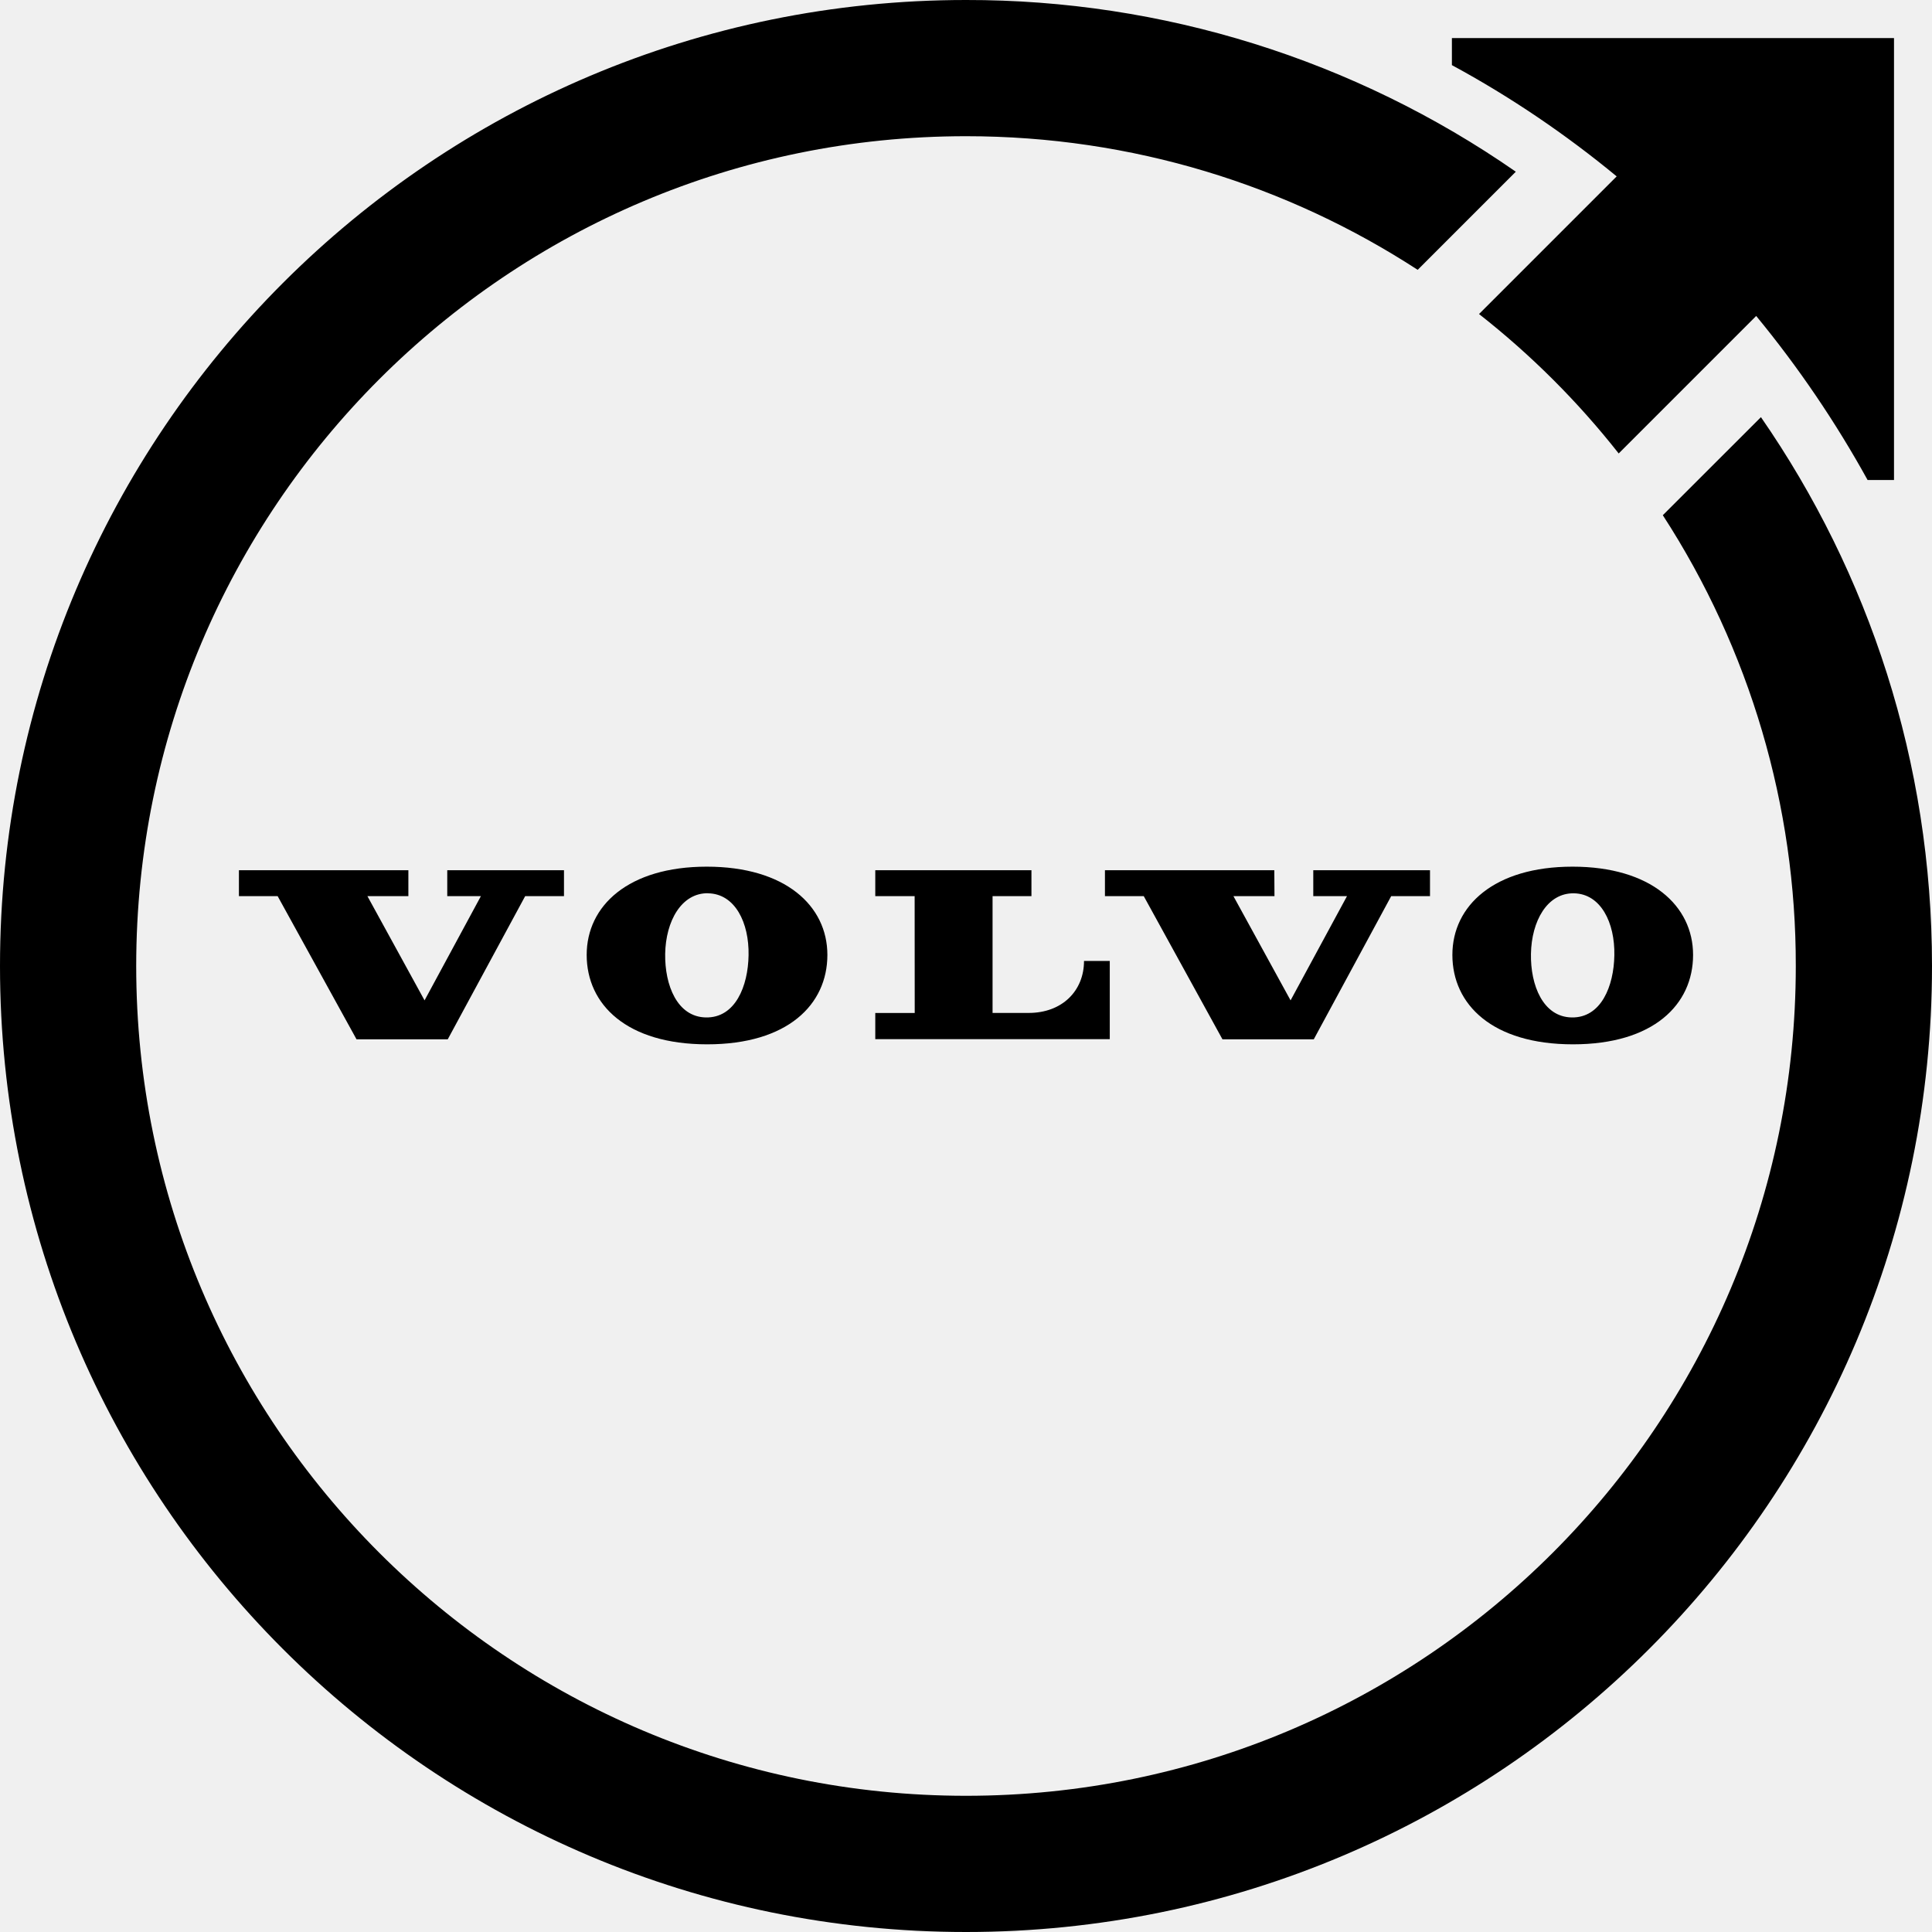
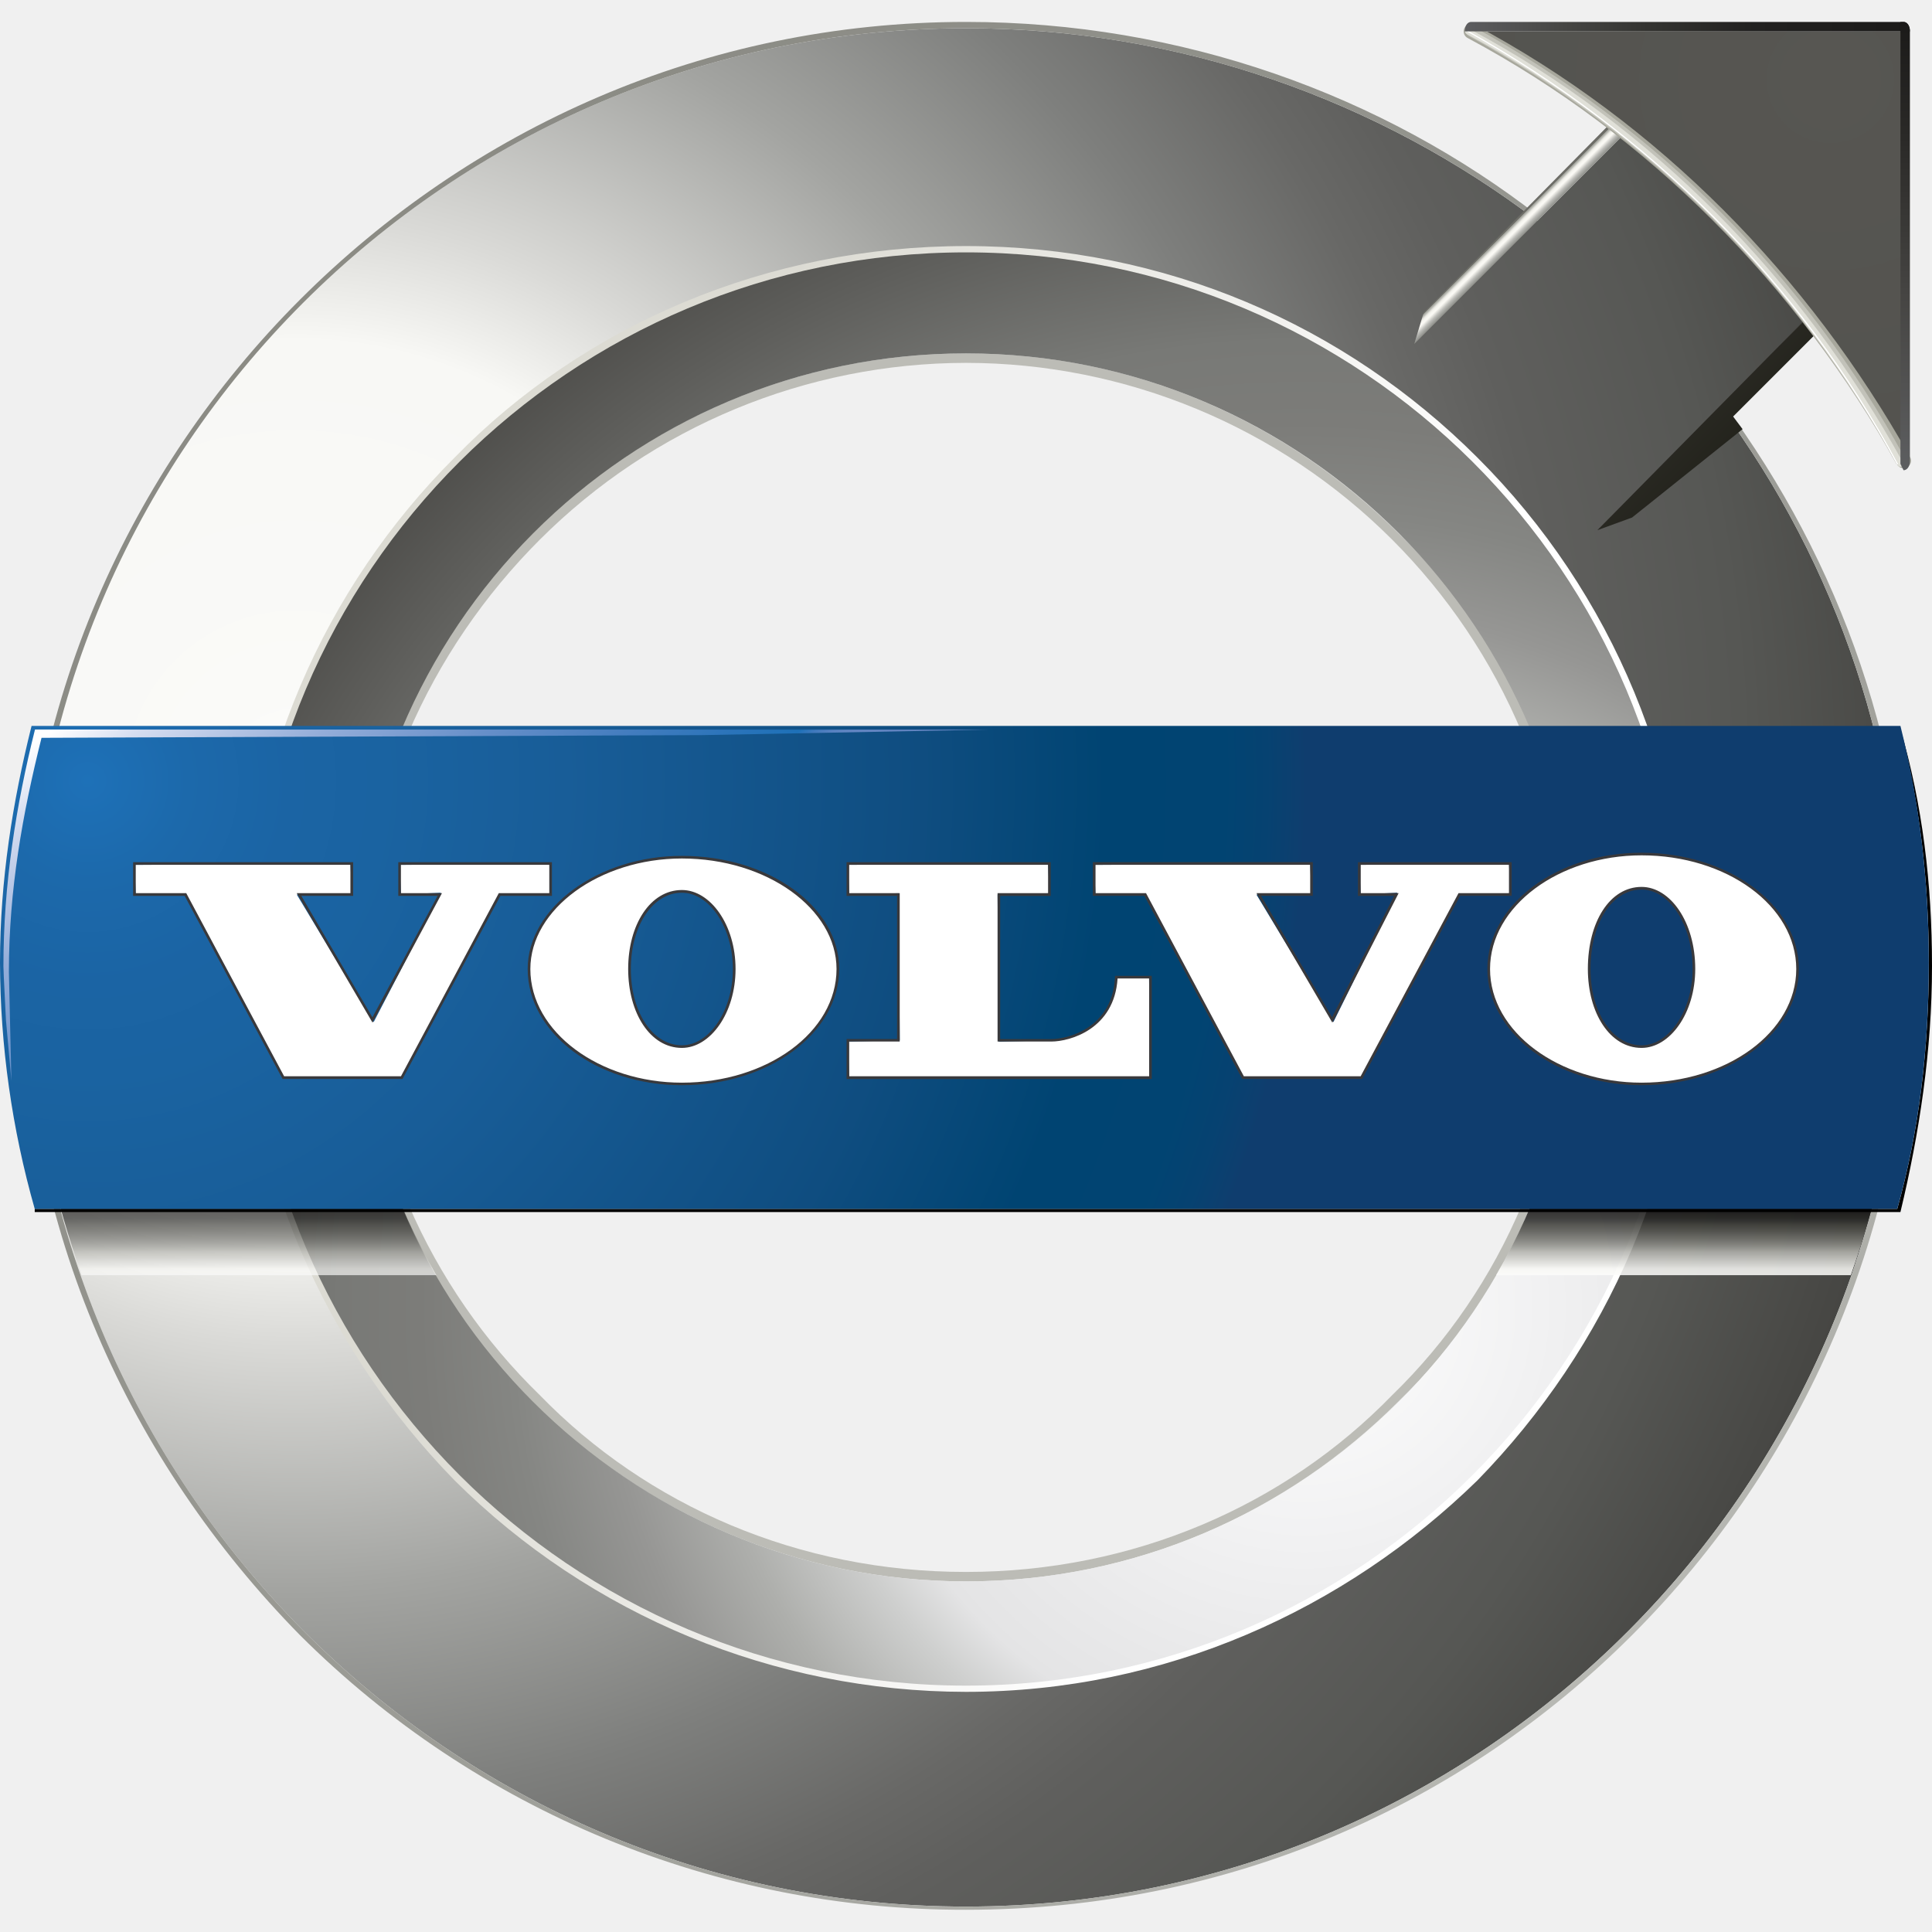
- <svg xmlns="http://www.w3.org/2000/svg" role="img" viewBox="0 0 24 24">
-   <path d="M10.873 12.584h.49l-.001-1.452h-.489v-.322h1.94v.322h-.483v1.451h.449c.415 0 .687-.274.687-.646h.32v.972h-2.913v-.325zm4.313.327h1.134l.962-1.779h.482v-.322h-1.45v.322h.419l-.701 1.295-.71-1.295h.51l-.002-.322h-2.104v.322h.482l.978 1.779zM5.073 10.81H2.968v.322h.481l.98 1.779h1.133l.962-1.779h.482v-.322h-1.45v.322h.418l-.7 1.295-.71-1.295h.509v-.322zm3.707-.044c.975 0 1.498.486 1.498 1.096 0 .618-.494 1.111-1.493 1.111-.999 0-1.497-.493-1.497-1.111 0-.61.517-1.096 1.492-1.096zm.017.33c-.333-.005-.527.348-.534.753-.006.39.15.784.506.79.366.007.524-.39.53-.772.008-.405-.168-.764-.502-.77zm10.738-.33c.974 0 1.497.486 1.497 1.096 0 .618-.493 1.111-1.492 1.111-1 0-1.498-.493-1.498-1.111 0-.61.518-1.096 1.493-1.096zm-.517 1.083c-.007.39.15.784.506.79.366.007.524-.39.53-.772.008-.405-.168-.764-.502-.77-.333-.006-.527.347-.534.752zm2.857-6.667L20.656 6.4A10.26 10.26 0 0 1 22.308 12c0 5.693-4.615 10.308-10.308 10.308S1.692 17.693 1.692 12 6.307 1.692 12 1.692c2.07 0 3.996.61 5.611 1.66l1.219-1.219A11.944 11.944 0 0 0 12 0C5.373 0 0 5.373 0 12s5.373 12 12 12 12-5.373 12-12c0-2.533-.785-4.882-2.125-6.818zM18.036.472v.337c.728.394 1.413.859 2.047 1.382l-1.71 1.71a10.29 10.29 0 0 1 1.735 1.732l1.708-1.708c.524.636.989 1.322 1.384 2.038h.328V.473h-5.492z" />
+ <svg xmlns="http://www.w3.org/2000/svg" width="800px" height="800px" viewBox="0 -0.5 44.064 44.064">
+   <path d="M22.032 7.56c3.888 0 7.344 1.584 9.864 4.104C34.488 14.184 36 17.712 36 21.6c0 3.815-1.512 7.344-4.104 9.863-2.521 2.521-5.977 4.104-9.864 4.104-3.888 0-7.344-1.584-9.936-4.104-2.521-2.52-4.104-6.048-4.104-9.863 0-3.889 1.584-7.416 4.104-9.937 2.592-2.519 6.048-4.103 9.936-4.103zm0 .216a13.77 13.77 0 0 0-9.72 4.032c-2.521 2.52-4.104 5.976-4.104 9.792 0 3.815 1.584 7.271 4.104 9.72 2.448 2.52 5.903 4.032 9.72 4.032 3.816 0 7.272-1.513 9.72-4.032 2.521-2.448 4.032-5.904 4.032-9.72 0-3.816-1.512-7.272-4.032-9.792a13.768 13.768 0 0 0-9.72-4.032z" fill="#bcbcb6" />
+   <radialGradient id="a" cx="-1039.188" cy="1145.92" r="44.665" gradientTransform="matrix(1 0 0 -1 1045.93 1163.232)" gradientUnits="userSpaceOnUse">
+     <stop offset="0" stop-color="#ffffff" />
+     <stop offset=".041" stop-color="#fafaf8" />
+     <stop offset=".225" stop-color="#f8f8f5" />
+     <stop offset=".287" stop-color="#dadad7" />
+     <stop offset=".413" stop-color="#a3a4a1" />
+     <stop offset=".52" stop-color="#7e7f7d" />
+     <stop offset=".6" stop-color="#686866" />
+     <stop offset=".646" stop-color="#5f5f5d" />
+     <stop offset=".739" stop-color="#565754" />
+     <stop offset=".899" stop-color="#3b3a37" />
+     <stop offset="1" />
+   </radialGradient>
+   <path d="M22.032.144c4.896 0 9.432 1.655 13.032 4.392L37.44 2.16l4.176 4.176-2.376 2.448c2.664 3.6 4.176 7.992 4.176 12.744 0 11.808-9.576 21.456-21.384 21.456S.648 33.336.648 21.528C.648 9.719 10.224.144 22.032.144zm0 5.04c-9 0-16.344 7.344-16.344 16.344 0 9.072 7.344 16.344 16.344 16.344S38.376 30.6 38.376 21.528c0-9-7.344-16.344-16.344-16.344z" fill="url(#a)" />
+   <linearGradient id="b" gradientUnits="userSpaceOnUse" x1="-1032.338" y1="1144.546" x2="-1016.324" y2="1139.032" gradientTransform="matrix(1 0 0 -1 1045.93 1163.232)">
+     <stop offset="0" stop-color="#dcdbd3" />
+     <stop offset="1" stop-color="#ffffff" />
+   </linearGradient>
+   <path d="M22.032 5.112c4.536 0 8.64 1.8 11.664 4.824A16.422 16.422 0 0 1 38.52 21.6c0 4.535-1.872 8.64-4.824 11.664-3.024 2.951-7.128 4.823-11.664 4.823a16.555 16.555 0 0 1-11.664-4.823C7.416 30.24 5.544 26.135 5.544 21.6c0-4.608 1.872-8.713 4.824-11.664 2.952-3.024 7.128-4.824 11.664-4.824zm0 .216c-4.464 0-8.568 1.8-11.52 4.752S5.76 17.064 5.76 21.6c0 4.464 1.8 8.567 4.752 11.52 2.951 2.88 7.056 4.752 11.52 4.752 4.464 0 8.568-1.872 11.521-4.752a16.28 16.28 0 0 0 4.752-11.52c0-4.536-1.801-8.568-4.752-11.521a16.283 16.283 0 0 0-11.521-4.751z" fill="url(#b)" />
+   <radialGradient id="c" cx="-1011.188" cy="1127.921" r="49.019" gradientTransform="matrix(1 0 0 -1 1045.93 1163.232)" gradientUnits="userSpaceOnUse">
+     <stop offset="0" stop-color="#bbbcb7" />
+     <stop offset="1" stop-color="#808079" />
+   </radialGradient>
+   <path d="M22.032 0c4.896 0 9.504 1.656 13.104 4.464l-.072.072A21.524 21.524 0 0 0 22.032.144C10.224.144.648 9.719.648 21.528c0 11.808 9.576 21.456 21.384 21.456s21.384-9.648 21.384-21.456c0-4.752-1.512-9.145-4.176-12.744l.072-.072c2.664 3.601 4.248 7.992 4.248 12.816 0 5.976-2.448 11.376-6.336 15.264-3.889 3.889-9.216 6.265-15.192 6.265A21.44 21.44 0 0 1 6.84 36.792C2.952 32.832.504 27.504.504 21.528c0-5.904 2.448-11.304 6.336-15.192C10.728 2.448 16.056 0 22.032 0z" fill="url(#c)" />
+   <radialGradient id="d" cx="-1016.187" cy="1133.921" r="34.422" gradientTransform="matrix(1 0 0 -1 1045.93 1163.232)" gradientUnits="userSpaceOnUse">
+     <stop offset="0" stop-color="#ffffff" />
+     <stop offset=".157" stop-color="#f1f1f2" />
+     <stop offset=".298" stop-color="#e4e4e5" />
+     <stop offset=".335" stop-color="#cecfce" />
+     <stop offset=".4" stop-color="#aeafac" />
+     <stop offset=".464" stop-color="#969694" />
+     <stop offset=".526" stop-color="#858683" />
+     <stop offset=".586" stop-color="#7c7c79" />
+     <stop offset=".64" stop-color="#787976" />
+     <stop offset=".738" stop-color="#5e5e5b" />
+     <stop offset=".846" stop-color="#43423f" />
+     <stop offset=".937" stop-color="#1f1f1e" />
+     <stop offset="1" />
+   </radialGradient>
+   <path d="M22.032 5.256c9 0 16.344 7.272 16.344 16.345 0 9-7.344 16.344-16.344 16.344S5.688 30.6 5.688 21.6c0-9.072 7.344-16.344 16.344-16.344zm0 2.304c-7.704 0-13.968 6.264-13.968 14.04 0 7.703 6.264 13.968 13.968 13.968S36 29.303 36 21.6c0-7.776-6.264-14.04-13.968-14.04z" fill="url(#d)" />
+   <linearGradient id="e" gradientUnits="userSpaceOnUse" x1="-1043.357" y1="1136.424" x2="-1043.357" y2="1136.545" gradientTransform="matrix(1 0 0 -1 1045.93 1163.232)">
+     <stop offset="0" stop-color="#ffffff" />
+     <stop offset=".17" stop-color="#f8f8f5" />
+     <stop offset=".427" stop-color="#b1b1ac" />
+     <stop offset=".435" stop-color="#adaea8" />
+     <stop offset=".534" stop-color="#898984" />
+     <stop offset=".633" stop-color="#6c6c67" />
+     <stop offset=".731" stop-color="#53534e" />
+     <stop offset=".825" stop-color="#3e3e3a" />
+     <stop offset=".916" stop-color="#252523" />
+     <stop offset="1" stop-color="#1b1a19" />
+   </linearGradient>
+   <path d="M2.494 26.717c0 .021.005.039.016.057.009.017.024.024.046.024.016 0 .03-.004.047-.012a.237.237 0 0 0 .05-.036v-.159c-.06.01-.101.024-.124.045a.108.108 0 0 0-.035.081z" opacity=".67" fill="url(#e)" />
+   <linearGradient id="f" gradientUnits="userSpaceOnUse" x1="-1040.338" y1="1136.88" x2="-1040.338" y2="1136.929" gradientTransform="matrix(1 0 0 -1 1045.93 1163.232)">
+     <stop offset="0" stop-color="#ffffff" />
+     <stop offset=".17" stop-color="#f8f8f5" />
+     <stop offset=".427" stop-color="#b1b1ac" />
+     <stop offset=".435" stop-color="#adaea8" />
+     <stop offset=".534" stop-color="#898984" />
+     <stop offset=".633" stop-color="#6c6c67" />
+     <stop offset=".731" stop-color="#53534e" />
+     <stop offset=".825" stop-color="#3e3e3a" />
+     <stop offset=".916" stop-color="#252523" />
+     <stop offset="1" stop-color="#1b1a19" />
+   </linearGradient>
+   <path opacity=".67" fill="url(#f)" d="M5.542 26.262h.101v.085h-.101z" />
+   <linearGradient id="g" gradientUnits="userSpaceOnUse" x1="-1040.338" y1="1136.776" x2="-1040.338" y2="1136.827" gradientTransform="matrix(1 0 0 -1 1045.93 1163.232)">
+     <stop offset="0" stop-color="#ffffff" />
+     <stop offset=".17" stop-color="#f8f8f5" />
+     <stop offset=".427" stop-color="#b1b1ac" />
+     <stop offset=".435" stop-color="#adaea8" />
+     <stop offset=".534" stop-color="#898984" />
+     <stop offset=".633" stop-color="#6c6c67" />
+     <stop offset=".731" stop-color="#53534e" />
+     <stop offset=".825" stop-color="#3e3e3a" />
+     <stop offset=".916" stop-color="#252523" />
+     <stop offset="1" stop-color="#1b1a19" />
+   </linearGradient>
+   <path opacity=".67" fill="url(#g)" d="M5.542 26.364h.101v.087h-.101z" />
+   <linearGradient id="h" gradientUnits="userSpaceOnUse" x1="-1042.344" y1="1136.424" x2="-1042.344" y2="1136.545" gradientTransform="matrix(1 0 0 -1 1045.93 1163.232)">
+     <stop offset="0" stop-color="#ffffff" />
+     <stop offset=".17" stop-color="#f8f8f5" />
+     <stop offset=".427" stop-color="#b1b1ac" />
+     <stop offset=".435" stop-color="#adaea8" />
+     <stop offset=".534" stop-color="#898984" />
+     <stop offset=".633" stop-color="#6c6c67" />
+     <stop offset=".731" stop-color="#53534e" />
+     <stop offset=".825" stop-color="#3e3e3a" />
+     <stop offset=".916" stop-color="#252523" />
+     <stop offset="1" stop-color="#1b1a19" />
+   </linearGradient>
+   <path d="M3.507 26.717c0 .021.006.039.016.057.009.017.024.024.046.024.016 0 .031-.004.047-.012s.032-.02.05-.036v-.159c-.06.01-.101.024-.124.045a.108.108 0 0 0-.035.081z" opacity=".67" fill="url(#h)" />
+   <linearGradient id="i" gradientUnits="userSpaceOnUse" x1="-1039.812" y1="1136.682" x2="-1039.812" y2="1136.759" gradientTransform="matrix(1 0 0 -1 1045.93 1163.232)">
+     <stop offset="0" stop-color="#ffffff" />
+     <stop offset=".17" stop-color="#f8f8f5" />
+     <stop offset=".427" stop-color="#b1b1ac" />
+     <stop offset=".435" stop-color="#adaea8" />
+     <stop offset=".534" stop-color="#898984" />
+     <stop offset=".633" stop-color="#6c6c67" />
+     <stop offset=".731" stop-color="#53534e" />
+     <stop offset=".825" stop-color="#3e3e3a" />
+     <stop offset=".916" stop-color="#252523" />
+     <stop offset="1" stop-color="#1b1a19" />
+   </linearGradient>
+   <path opacity=".67" fill="url(#i)" d="M5.98 26.411h.276v.131H5.98z" />
+   <linearGradient id="j" gradientUnits="userSpaceOnUse" x1="-1040.398" y1="1134.523" x2="-1040.398" y2="1136.065" gradientTransform="matrix(1 0 0 -1 1045.93 1163.232)">
+     <stop offset="0" stop-color="#ffffff" />
+     <stop offset=".17" stop-color="#f8f8f5" />
+     <stop offset=".427" stop-color="#b1b1ac" />
+     <stop offset=".435" stop-color="#adaea8" />
+     <stop offset=".534" stop-color="#898984" />
+     <stop offset=".633" stop-color="#6c6c67" />
+     <stop offset=".731" stop-color="#53534e" />
+     <stop offset=".825" stop-color="#3e3e3a" />
+     <stop offset=".916" stop-color="#252523" />
+     <stop offset="1" stop-color="#1b1a19" />
+   </linearGradient>
+   <path d="M8.769 25.958H1.113c.189.899.451 1.771.749 2.625h8.09a13.953 13.953 0 0 1-1.183-2.625zm-3.264.167l.059.037-.021.024v.061h.096l.021-.034.04.047-.021.024v.064h.011l.029-.037.042.054h-.084l.002.115-.037.022v-.034h-.1v.099h.076l.026-.041.04.058h-.142v.091h.124l.029-.047.045.062h-.198c0 .038.001.079.005.122l-.042.02c.002-.052.004-.099.004-.142h-.106a.072.072 0 0 0-.04.01l-.024-.027h.17v-.091h-.077c-.015 0-.024.003-.032.01l-.021-.026h.13v-.099h-.077c-.015 0-.024.003-.032.011l-.021-.028h.13v-.087h-.114c-.015 0-.024.003-.031.01l-.021-.027h.167v-.084h-.073c-.015 0-.025.004-.032.011l-.021-.027h.124a1.45 1.45 0 0 0-.003-.121zm-3.15.693h-.206v-.021h.061c.01 0 .016-.002.02-.007s.005-.011.005-.02v-.482a.034.034 0 0 0-.005-.02.027.027 0 0 0-.02-.008h-.06v-.02h.03a.147.147 0 0 0 .087-.028h.005v.557c0 .009.002.016.006.02.005.004.01.007.018.007h.062v.021h-.003zm.376-.018c-.009.013-.021.02-.034.02a.041.041 0 0 1-.029-.01.077.077 0 0 1-.016-.034.317.317 0 0 1-.049.036.118.118 0 0 1-.055.012.094.094 0 0 1-.073-.029.087.087 0 0 1-.026-.064c0-.041.014-.074.041-.101.027-.025.081-.044.162-.056v-.041a.119.119 0 0 0-.012-.056c-.009-.016-.026-.022-.055-.022s-.051.006-.062.02c-.012.013-.018.024-.013.038a.042.042 0 0 1 0 .027.023.023 0 0 1-.021.014.021.021 0 0 1-.017-.008.043.043 0 0 1-.008-.024c0-.021.012-.04.034-.059a.133.133 0 0 1 .084-.026c.035 0 .062.008.079.024.019.018.026.041.026.072v.223c0 .019.001.029.004.032s.007.005.015.005c.009 0 .016-.005.019-.015s.005-.024.005-.042h.013c.001.03-.003.052-.012.064zm.343.018h-.111v-.021h.014c.009 0 .015-.002.019-.007S3 26.78 3 26.771v-.227a.12.12 0 0 0-.013-.062.043.043 0 0 0-.039-.022.078.078 0 0 0-.049.021.184.184 0 0 0-.046.058v.233c0 .009.002.016.007.02.004.004.01.007.017.007h.013v.021h-.111v-.021h.013c.01 0 .016-.002.02-.007s.005-.011.005-.02v-.291c0-.006-.001-.013-.003-.016s-.006-.005-.011-.005h-.024v-.02h.019c.01 0 .019-.001.026-.003s.016-.007.023-.015h.005v.078a.256.256 0 0 1 .047-.05.08.08 0 0 1 .05-.017c.03 0 .052.01.066.029a.167.167 0 0 1 .021.092v.216c0 .009.002.016.007.02s.011.007.018.007h.013v.021zm.281-.026c-.016.021-.035.03-.061.03s-.046-.01-.059-.03-.021-.052-.021-.095v-.236h-.076v-.02h.021a.063.063 0 0 0 .052-.025c.014-.017.021-.043.025-.079l.002-.026h.016v.131h.105v.02h-.105v.25c0 .032.005.054.014.064.009.012.021.017.04.017a.05.05 0 0 0 .042-.021.146.146 0 0 0 .021-.062l.014.007a.172.172 0 0 1-.03.075zm.389.008c-.009.013-.02.02-.034.02-.012 0-.021-.003-.028-.01-.008-.007-.013-.019-.017-.034a.317.317 0 0 1-.049.036.113.113 0 0 1-.054.012.095.095 0 0 1-.1-.093.14.14 0 0 1 .041-.101c.027-.025.081-.044.162-.056v-.041a.119.119 0 0 0-.012-.056c-.008-.016-.026-.022-.054-.022-.03 0-.052.006-.063.02-.012.013-.017.024-.013.038.003.01.003.019 0 .027s-.011.014-.021.014a.021.021 0 0 1-.017-.008.043.043 0 0 1-.007-.024c0-.021.011-.04.034-.059a.13.13 0 0 1 .084-.026c.034 0 .062.008.079.024.018.018.025.041.025.072v.223c0 .019.001.029.004.032s.007.005.016.005.015-.005.018-.015.005-.024.005-.042h.013a.115.115 0 0 1-.012.064zm.328-.29c-.004.008-.011.011-.02.011-.01 0-.017-.003-.021-.011a.036.036 0 0 1-.004-.026l-.002-.018c-.001-.003-.006-.006-.015-.006-.015 0-.031.011-.052.034a.309.309 0 0 0-.054.095v.183c0 .009.002.016.006.02s.01.007.018.007h.058v.021h-.194v-.021h.054c.009 0 .015-.002.019-.007s.005-.011.005-.02v-.28a.048.048 0 0 0-.005-.022c-.004-.005-.01-.008-.019-.008h-.054v-.02h.021a.199.199 0 0 0 .084-.018h.008v.122a.333.333 0 0 1 .057-.083.087.087 0 0 1 .062-.028c.018 0 .031.005.041.015s.015.02.015.034c-.001.012-.003.021-.008.026zm.745.18v.135c0 .047-.02.08-.058.098-.001-.033-.029-.058-.082-.073v-.014l.076.008c.017.001.023-.013.023-.042v-.112h-.212a.125.125 0 0 0-.053.01l-.021-.026h.287l-.002-.098.034.02.07-.077h-.217l-.023.01-.021-.027h.261l.029-.034.047.067c-.024-.004-.069.019-.137.071l.026.017-.026.021v.029h.177l.037-.047.053.064h-.268zm.269-.202c-.025 0-.046.014-.058.041a.414.414 0 0 1-.211-.256h-.015c0 .104.001.168.002.188l-.045.015c.002-.05.003-.111.003-.187a.584.584 0 0 1-.277.276l-.002-.015a.648.648 0 0 0 .242-.278h-.163a.125.125 0 0 0-.053.01l-.021-.027h.274l-.003-.121.068.037-.025.023v.061h.194l.037-.047.047.064h-.25a.324.324 0 0 0 .256.202v.014zm.681.364c-.035.014-.052.029-.048.051a2.29 2.29 0 0 1-.166 0 .415.415 0 0 1-.159-.034.311.311 0 0 1-.109-.078.402.402 0 0 1-.124.131l-.008-.01a.458.458 0 0 0 .113-.152.65.65 0 0 1-.063-.172l.011-.006a.785.785 0 0 0 .063.142c.018-.059.03-.136.037-.229h-.077l-.021.037-.036-.047.031-.018a3.97 3.97 0 0 0 .09-.198h-.086l-.03.01-.021-.027h.141l.023-.037.037.055-.029.017c-.029.061-.062.125-.095.192h.071l.021-.03.04.047-.023.023a1.169 1.169 0 0 1-.047.235.209.209 0 0 0 .094.064.49.49 0 0 0 .141.028c.053.005.13 0 .232-.008l-.003.014zm.65-.007c-.031.007-.05.024-.055.055a.694.694 0 0 1-.131-.067.394.394 0 0 1-.1-.103.491.491 0 0 1-.067-.17H5.98v.27l.142-.078.005.01a.562.562 0 0 0-.163.143l-.031-.057a.083.083 0 0 0 .013-.041v-.487c0-.036-.001-.067-.003-.094l.037.033h.134a.264.264 0 0 0-.045-.117l.005-.011c.044.025.069.047.075.067.006.02 0 .041-.018.061h.119l.021-.033.042.047-.024.02v.192l.002.088-.037.017v-.03H6.08a.516.516 0 0 0 .071.147.584.584 0 0 0 .164-.135l.039.067h-.031c-.053.023-.105.052-.161.08a.299.299 0 0 0 .123.087.387.387 0 0 0 .133.024l-.001.015z" opacity=".67" fill="url(#j)" />
+   <linearGradient id="k" gradientUnits="userSpaceOnUse" x1="-1039.812" y1="1136.832" x2="-1039.812" y2="1136.901" gradientTransform="matrix(1 0 0 -1 1045.93 1163.232)">
+     <stop offset="0" stop-color="#ffffff" />
+     <stop offset=".17" stop-color="#f8f8f5" />
+     <stop offset=".427" stop-color="#b1b1ac" />
+     <stop offset=".435" stop-color="#adaea8" />
+     <stop offset=".534" stop-color="#898984" />
+     <stop offset=".633" stop-color="#6c6c67" />
+     <stop offset=".731" stop-color="#53534e" />
+     <stop offset=".825" stop-color="#3e3e3a" />
+     <stop offset=".916" stop-color="#252523" />
+     <stop offset="1" stop-color="#1b1a19" />
+   </linearGradient>
+   <path opacity=".67" fill="url(#k)" d="M5.98 26.276h.276v.118H5.98z" />
+   <linearGradient id="l" gradientUnits="userSpaceOnUse" x1="-1823.484" y1="1134.524" x2="-1823.484" y2="1136.066" gradientTransform="rotate(180 -892.47 581.616)">
+     <stop offset="0" stop-color="#ffffff" />
+     <stop offset=".17" stop-color="#f8f8f5" />
+     <stop offset=".427" stop-color="#b1b1ac" />
+     <stop offset=".435" stop-color="#adaea8" />
+     <stop offset=".534" stop-color="#898984" />
+     <stop offset=".633" stop-color="#6c6c67" />
+     <stop offset=".731" stop-color="#53534e" />
+     <stop offset=".825" stop-color="#3e3e3a" />
+     <stop offset=".916" stop-color="#252523" />
+     <stop offset="1" stop-color="#1b1a19" />
+   </linearGradient>
+   <path d="M35.306 25.958h7.655a20.88 20.88 0 0 1-.749 2.625h-8.09c.48-.827.88-1.703 1.184-2.625z" opacity=".86" fill="url(#l)" />
+   <path d="M43.344 16.128c.504 1.729.72 3.528.72 5.4 0 1.944-.288 3.815-.72 5.616H.792v-.072h42.48c.504-1.8.72-3.672.72-5.616 0-1.872-.216-3.672-.648-5.328z" />
+   <radialGradient id="m" cx="-1043.936" cy="1145.919" r="27.789" gradientTransform="matrix(1 0 0 -1 1045.93 1163.232)" gradientUnits="userSpaceOnUse">
+     <stop offset="0" stop-color="#1e71b8" />
+     <stop offset=".082" stop-color="#1c69ab" />
+     <stop offset=".166" stop-color="#1b64a4" />
+     <stop offset=".242" stop-color="#1a63a1" />
+     <stop offset=".392" stop-color="#185d98" />
+     <stop offset=".685" stop-color="#0f4d80" />
+     <stop offset=".837" stop-color="#004472" />
+     <stop offset=".933" stop-color="#014472" />
+     <stop offset=".968" stop-color="#064271" />
+     <stop offset=".993" stop-color="#0d3f6f" />
+     <stop offset="1" stop-color="#0f3d6e" />
+   </radialGradient>
+   <path d="M.72 16.056h42.624c.432 1.728.647 3.527.647 5.399 0 1.944-.216 3.816-.72 5.616H.792A20.735 20.735 0 0 1 0 21.456c0-1.872.288-3.672.72-5.4z" fill="url(#m)" />
+   <linearGradient id="n" gradientUnits="userSpaceOnUse" x1="-1003.294" y1="1151.811" x2="-1014.121" y2="1162.639" gradientTransform="matrix(1 0 0 -1 1045.93 1163.232)">
+     <stop offset=".006" stop-color="#121209" />
+     <stop offset=".646" stop-color="#454441" />
+     <stop offset=".65" stop-color="#484845" />
+     <stop offset=".655" stop-color="#535350" />
+     <stop offset=".66" stop-color="#646561" />
+     <stop offset=".664" stop-color="#7b7b77" />
+     <stop offset=".669" stop-color="#969792" />
+     <stop offset=".674" stop-color="#bbbbb7" />
+     <stop offset=".678" stop-color="#e8e7e2" />
+     <stop offset=".68" stop-color="#fbfaf5" />
+     <stop offset=".682" stop-color="#f8f7f2" />
+     <stop offset=".684" stop-color="#f0f0ea" />
+     <stop offset=".685" stop-color="#e4e3dd" />
+     <stop offset=".686" stop-color="#d2d2cc" />
+     <stop offset=".687" stop-color="#bbbcb5" />
+     <stop offset=".689" stop-color="#a0a19a" />
+     <stop offset=".689" stop-color="#83847d" />
+     <stop offset=".69" stop-color="#6d6d67" />
+     <stop offset=".706" stop-color="#5f5f5b" />
+     <stop offset=".732" stop-color="#4d4d4b" />
+     <stop offset=".762" stop-color="#3b3a3a" />
+     <stop offset=".8" stop-color="#242324" />
+     <stop offset=".853" stop-color="#101010" />
+     <stop offset="1" />
+   </linearGradient>
+   <path fill="url(#n)" d="M38.304.719l4.752 4.753L39.528 9l.216.288-2.52 2.015-.792.289 5.184-5.256L37.44 2.16l-5.184 5.184.216-.72z" />
+   <radialGradient id="o" cx="-1004.186" cy="1161.92" r="11.613" gradientTransform="matrix(1 0 0 -1 1045.93 1163.232)" gradientUnits="userSpaceOnUse">
+     <stop offset="0" stop-color="#575652" />
+     <stop offset="1" stop-color="#52524e" />
+   </radialGradient>
+   <path d="M33.552.216c4.176 2.232 7.56 5.688 9.863 9.792V.216h-9.863z" fill="url(#o)" />
+   <path d="M33.552.216c4.176 2.232 7.56 5.688 9.863 9.792" fill="none" stroke="#a7a79c" stroke-width=".34" stroke-linecap="round" />
+   <path d="M33.552.216a24.642 24.642 0 0 1 9.792 9.792" fill="none" stroke="#c2c2b9" stroke-width=".236" stroke-linecap="round" />
+   <path d="M33.48.216c4.176 2.232 7.56 5.688 9.864 9.864" fill="none" stroke="#e0e0d8" stroke-width=".132" stroke-linecap="round" />
+   <path d="M33.48.216c4.104 2.305 7.56 5.688 9.792 9.864" fill="none" stroke="#ffffff" stroke-width=".028" stroke-linecap="round" />
+   <linearGradient id="p" gradientUnits="userSpaceOnUse" x1="-1012.522" y1="1163.124" x2="-1002.37" y2="1163.124" gradientTransform="matrix(1 0 0 -1 1045.93 1163.232)">
+     <stop offset="0" stop-color="#5d5e60" />
+     <stop offset=".019" stop-color="#5b5b5d" />
+     <stop offset=".205" stop-color="#484846" />
+     <stop offset=".41" stop-color="#343431" />
+     <stop offset=".649" stop-color="#222120" />
+     <stop offset="1" stop-color="#1b1a19" />
+   </linearGradient>
+   <path d="M43.416 0c.072 0 .145.072.145.216H33.407c.001-.144.073-.216.145-.216h9.864z" fill="url(#p)" />
+   <linearGradient id="q" gradientUnits="userSpaceOnUse" x1="-1002.478" y1="1153.007" x2="-1002.478" y2="1163.231" gradientTransform="matrix(1 0 0 -1 1045.93 1163.232)">
+     <stop offset="0" stop-color="#5d5e60" />
+     <stop offset=".386" stop-color="#464543" />
+     <stop offset=".742" stop-color="#2a2927" />
+     <stop offset="1" stop-color="#1b1a19" />
+   </linearGradient>
+   <path d="M43.56 10.008c0 .145-.072.217-.145.217l-.071-.145V0h.071c.072 0 .145.072.145.216v9.792z" fill="url(#q)" />
+   <g>
+     <path d="M37.44 24.222c-1.922 0-3.485-1.177-3.485-2.622 0-1.446 1.563-2.622 3.485-2.622 1.962 0 3.558 1.176 3.558 2.622s-1.596 2.622-3.558 2.622zm0-4.464c-.691 0-1.194.775-1.194 1.843 0 1.009.514 1.77 1.194 1.77.646 0 1.194-.811 1.194-1.77.001-1.017-.536-1.843-1.194-1.843zm-21.888 4.464c-1.923 0-3.486-1.177-3.486-2.622 0-1.383 1.596-2.551 3.486-2.551 1.962 0 3.558 1.145 3.558 2.551 0 1.446-1.596 2.622-3.558 2.622zm0-4.392c-.682 0-1.194.761-1.194 1.771 0 1.009.514 1.77 1.194 1.77.646 0 1.193-.811 1.193-1.77s-.545-1.771-1.193-1.771zm12.816 4.248l-2.258-4.191-1.125.017-.03-.678 4.926-.03.03.678-1.254.03 1.754 2.907 1.459-2.951-.837.043-.03-.678 3.414-.03.03.678-1.182.03-2.214 4.176h-2.683zm-9 0l-.03-.822 1.183-.029-.03-3.354-1.122.03-.03-.678 4.566-.03.03.678-1.183.03.03 3.354 1.194-.029c.388 0 1.41-.254 1.481-1.412l.75-.028.03 2.292h-6.869zm-12.888 0l-2.258-4.191-1.125.017-.03-.678 4.926-.03.03.678-1.254.03 1.754 2.907 1.532-2.951-.91.044-.03-.678 3.414-.03.03.678-1.183.03-2.214 4.176-2.682-.002z" fill="#ffffff" />
+     <path d="M37.44 19.008c1.944 0 3.528 1.152 3.528 2.593 0 1.439-1.584 2.592-3.528 2.592-1.872 0-3.456-1.152-3.456-2.592 0-1.441 1.584-2.593 3.456-2.593m0 4.392c.647 0 1.224-.792 1.224-1.8 0-1.08-.576-1.872-1.224-1.872-.72 0-1.225.792-1.225 1.872.001 1.008.505 1.8 1.225 1.8m-21.888-4.32c1.943 0 3.527 1.152 3.527 2.521 0 1.439-1.584 2.592-3.527 2.592-1.872 0-3.456-1.152-3.456-2.592 0-1.369 1.584-2.521 3.456-2.521m0 4.32c.647 0 1.224-.792 1.224-1.8 0-1.009-.576-1.801-1.224-1.801-.721 0-1.225.792-1.225 1.801.001 1.008.505 1.8 1.225 1.8m18.864-4.176v.647h-1.151l-2.232 4.176h-2.664l-2.231-4.176h-1.152v-.647h4.896v.647h-1.224l1.729 2.952 1.512-2.952h-.864v-.647h3.381m-10.512 0v.647h-1.152v3.384h1.225c.432 0 1.439-.288 1.512-1.439h.72v2.231h-6.841v-.792h1.152v-3.384h-1.152v-.647h4.536m-11.376 0v.647h-1.152l-2.231 4.176H6.48l-2.232-4.176H3.096v-.647h4.896v.647H6.768l1.728 2.952 1.584-2.952h-.936v-.647h3.384m24.912-.276c-1.938 0-3.517 1.189-3.517 2.652 0 1.462 1.577 2.651 3.517 2.651 1.979 0 3.588-1.188 3.588-2.651 0-1.464-1.61-2.652-3.588-2.652zm0 4.392c-.664 0-1.164-.748-1.164-1.739 0-1.051.489-1.812 1.164-1.812.642 0 1.164.813 1.164 1.812 0 .942-.533 1.739-1.164 1.739zm-21.888-4.32c-1.906 0-3.517 1.182-3.517 2.58 0 1.462 1.577 2.651 3.517 2.651 1.979 0 3.588-1.188 3.588-2.651 0-1.423-1.609-2.58-3.588-2.58zm0 4.32c-.664 0-1.164-.748-1.164-1.739 0-.992.5-1.74 1.164-1.74.631 0 1.163.797 1.163 1.74.001.942-.532 1.739-1.163 1.739zm18.924-4.176h-3.505V19.933H31.797L30.381 22.7l-1.619-2.768h1.18V19.163H24.925V19.932H26.1l2.215 4.144.017.032h2.736l.017-.032 2.216-4.144h1.176v-.768h-.001zm-10.512 0H19.308V19.933H20.46v3.264H19.308v.913H26.269V21.757h-.837l-.004.057c-.071 1.135-1.072 1.384-1.452 1.384h-1.164v-3.264H23.964v-.77zm-11.376 0H9.084V19.933H9.98l-1.486 2.77-1.621-2.77h1.181V19.164H3.036V19.933h1.176l2.216 4.144.017.032H9.18l.017-.032 2.215-4.144H12.588V19.164z" fill="#39393c" />
+   </g>
+   <linearGradient id="r" gradientUnits="userSpaceOnUse" x1="-1040.044" y1="1150.544" x2="-1033.543" y2="1141.751" gradientTransform="matrix(1 0 0 -1 1045.93 1163.232)">
+     <stop offset="0" stop-color="#ffffff" />
+     <stop offset=".109" stop-color="#d5ddf0" />
+     <stop offset=".338" stop-color="#94add9" />
+     <stop offset=".542" stop-color="#668fc9" />
+     <stop offset=".714" stop-color="#447dbf" />
+     <stop offset=".848" stop-color="#2a74ba" />
+     <stop offset=".927" stop-color="#1e71b8" />
+     <stop offset=".947" stop-color="#4079bc" />
+     <stop offset=".967" stop-color="#5580c0" />
+     <stop offset=".985" stop-color="#6085c2" />
+     <stop offset="1" stop-color="#6486c3" />
+   </linearGradient>
+   <path d="M.798 16.139c-.432 1.728-.72 3.527-.72 5.399 0 .155.053 1.072.058 1.227l.125 1.391c-.002-.112-.058-2.379-.058-2.492 0-1.872.312-3.607.744-5.336l15.083-.062 6.51-.125-21.742-.002z" fill="url(#r)" />
</svg>
